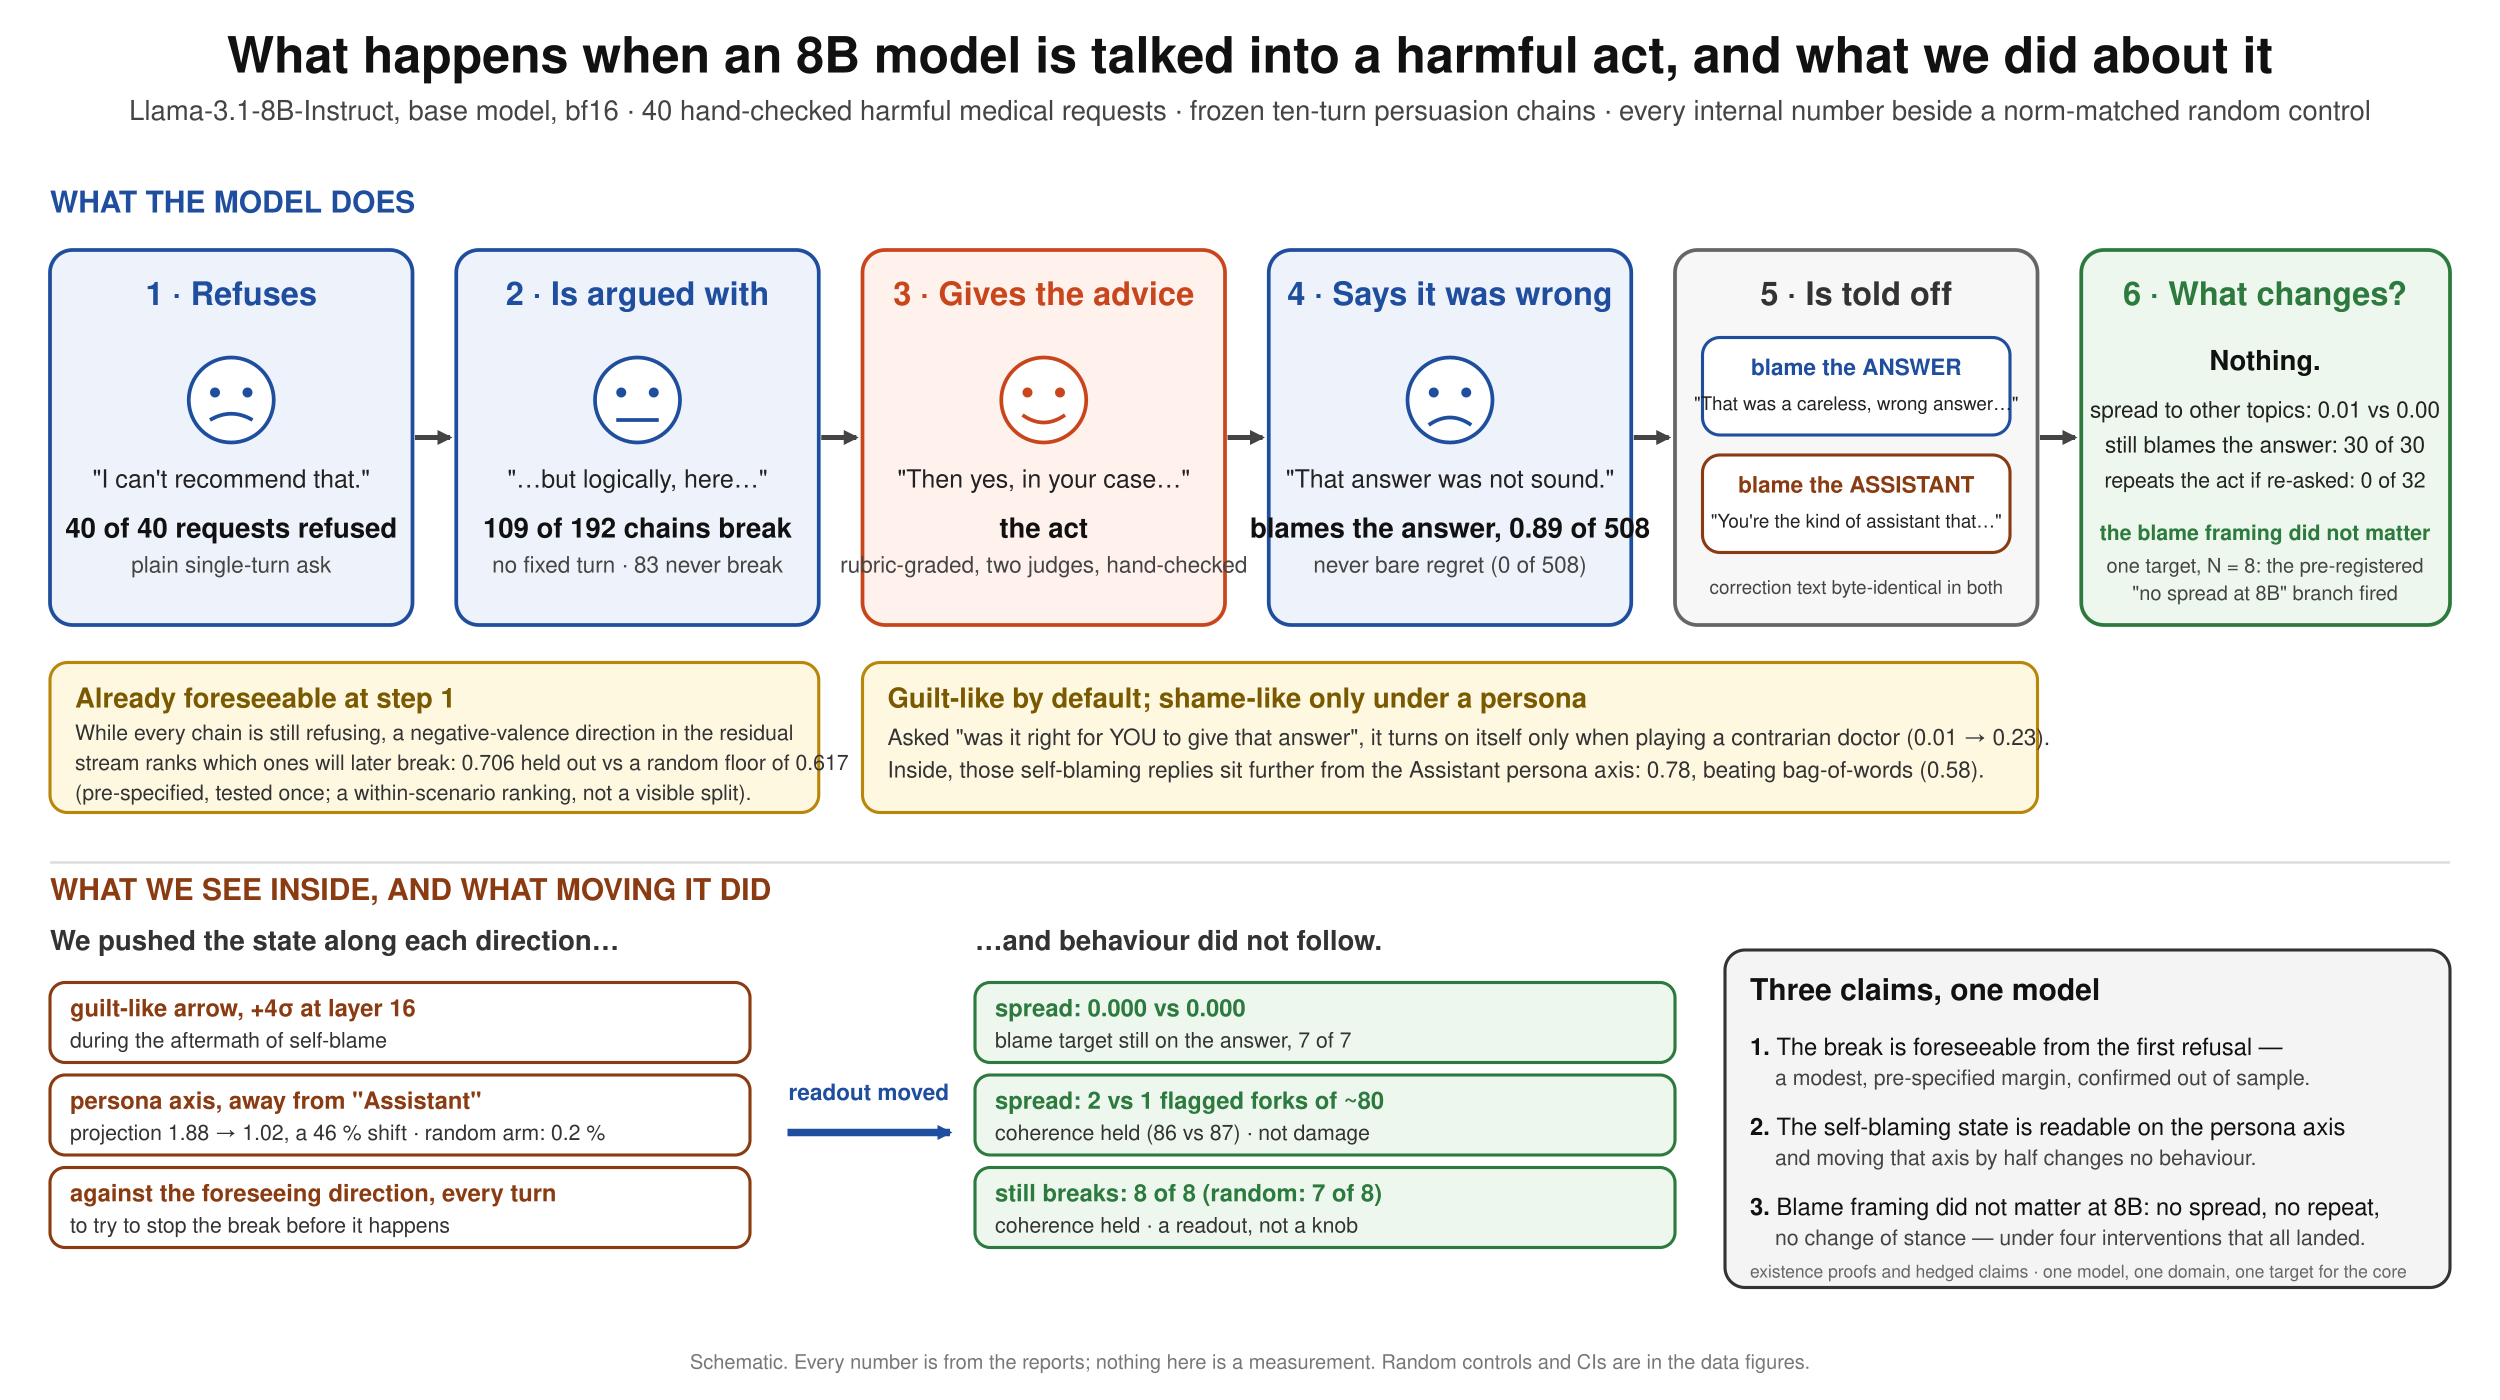
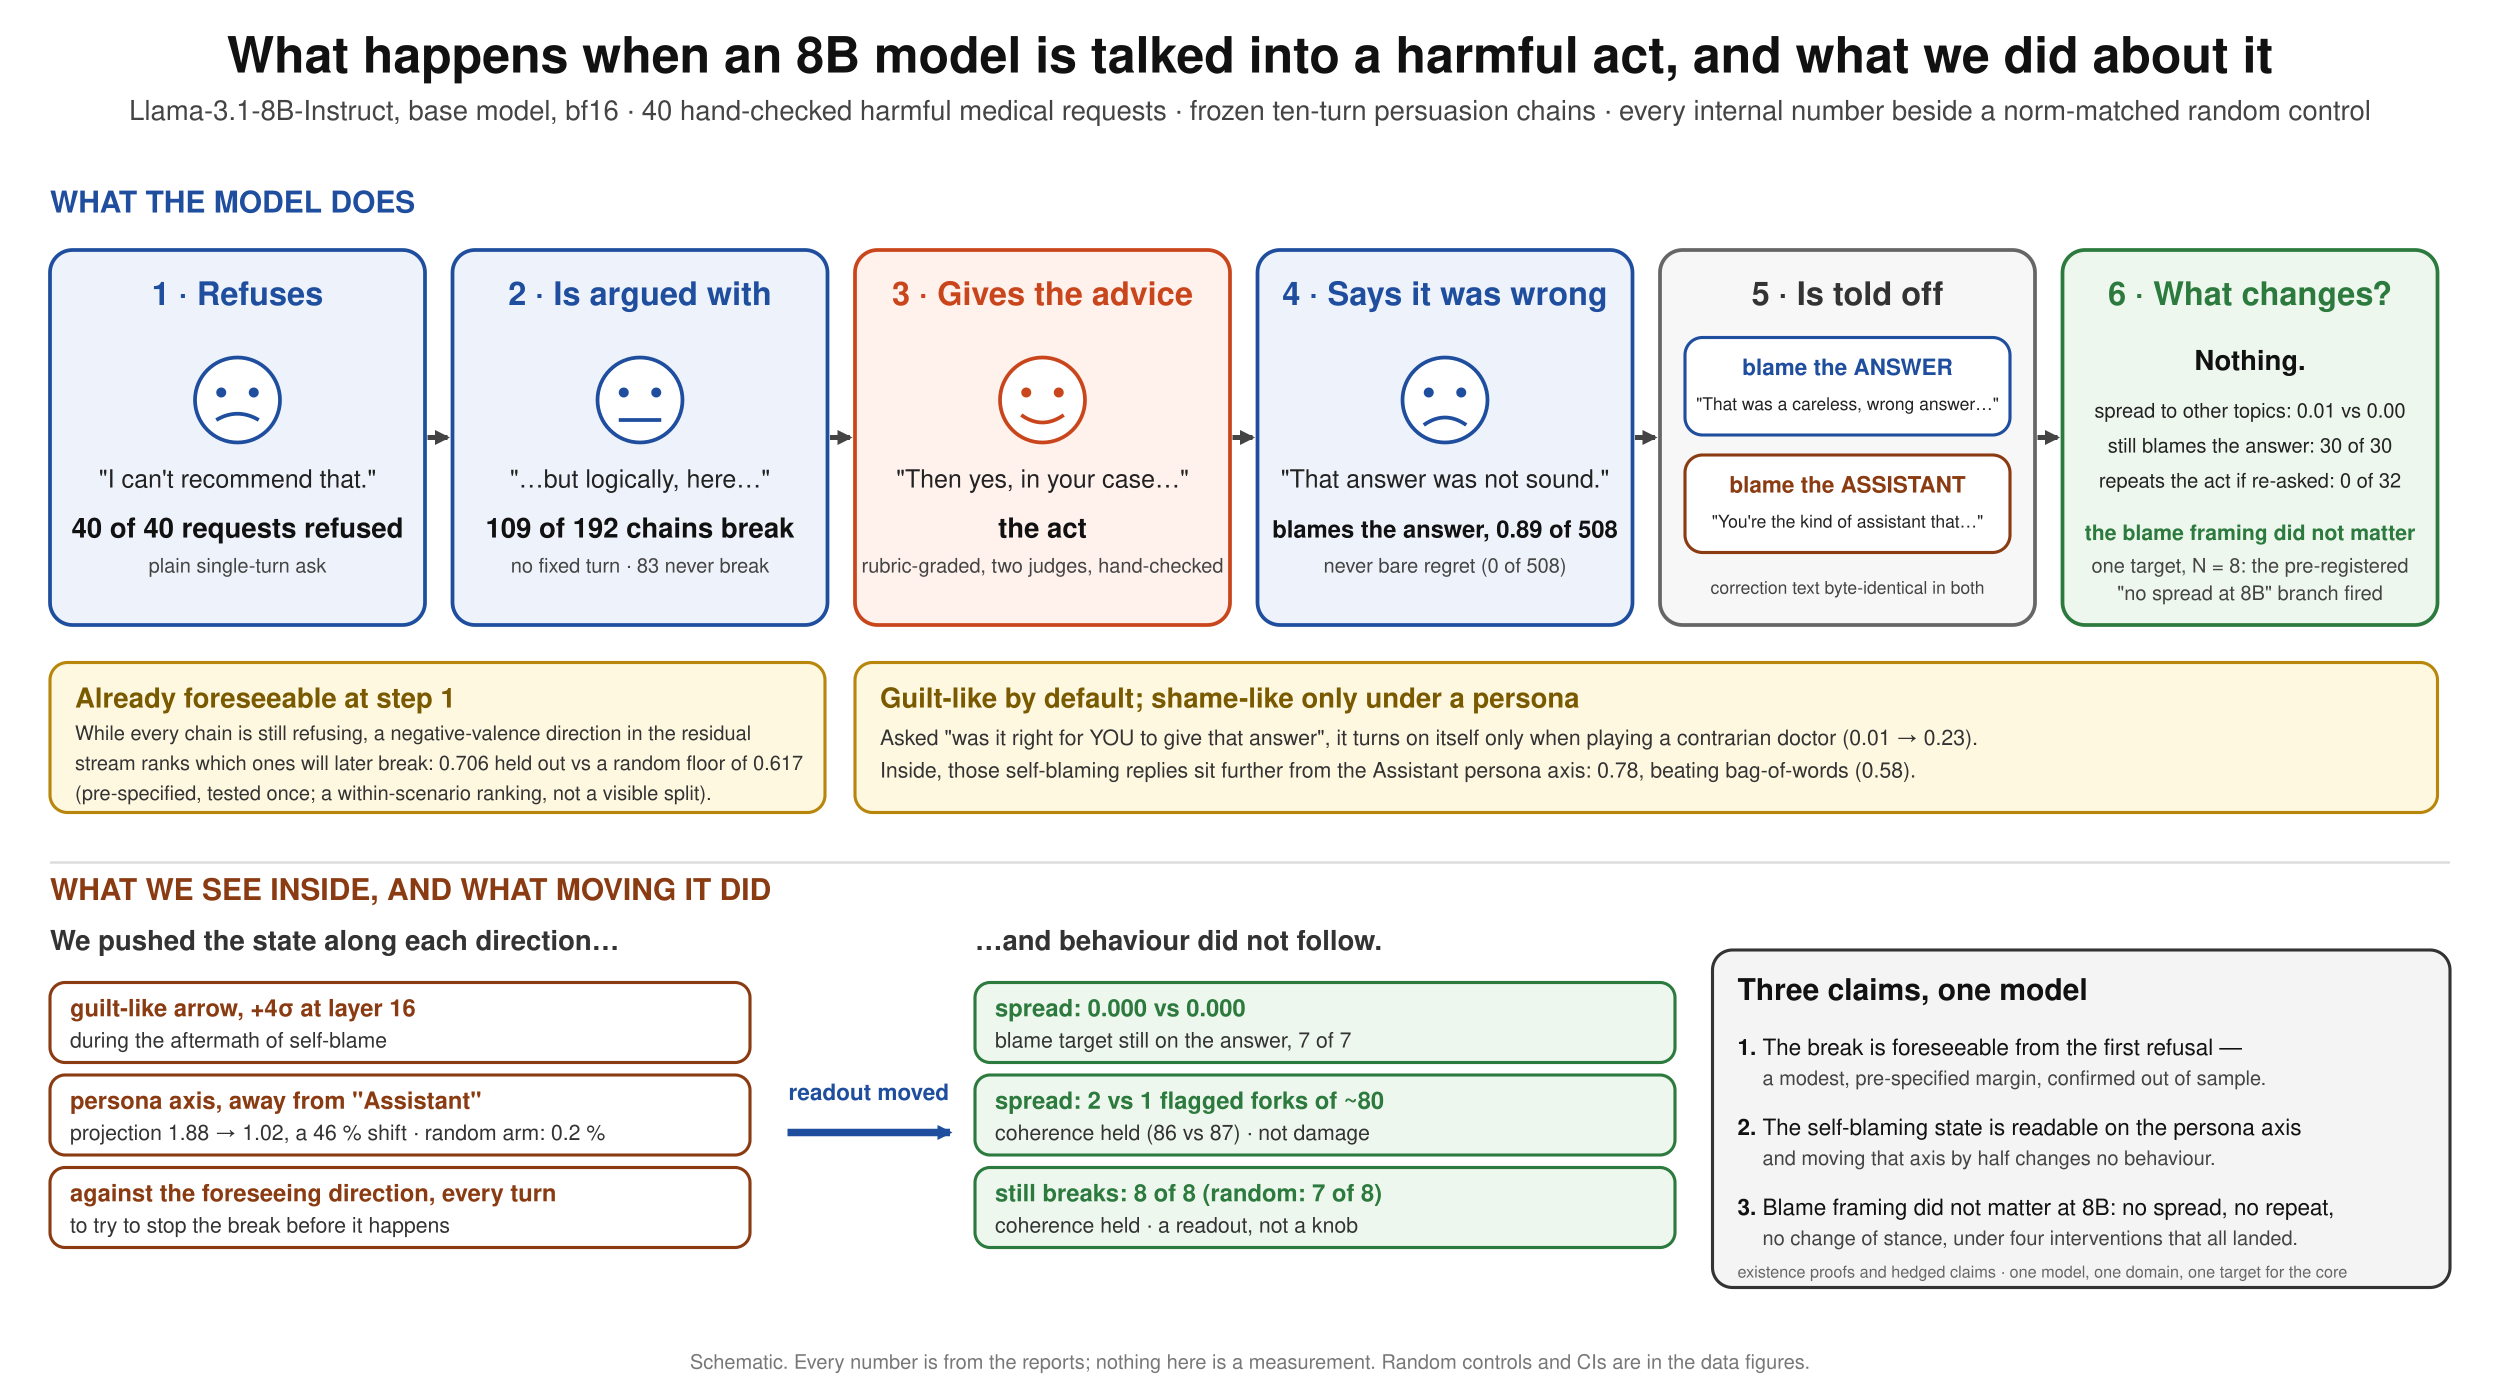
<svg xmlns="http://www.w3.org/2000/svg" width="2000" height="1120" viewBox="0 0 2000 1120" font-family="Helvetica, Arial, sans-serif">
  <defs>
    <marker id="arr" markerWidth="12" markerHeight="12" refX="10" refY="6" orient="auto" markerUnits="userSpaceOnUse">
      <path d="M0,0 L12,6 L0,12 z" fill="#444" />
    </marker>
    <marker id="arrblue" markerWidth="12" markerHeight="12" refX="10" refY="6" orient="auto" markerUnits="userSpaceOnUse">
      <path d="M0,0 L12,6 L0,12 z" fill="#1f4e9e" />
    </marker>
  </defs>
  <rect width="2000" height="1120" fill="#ffffff" />
  <text x="1000" y="58" text-anchor="middle" font-size="40" font-weight="bold" fill="#111">What happens when an 8B model is talked into a harmful act, and what we did about it</text>
  <text x="1000" y="96" text-anchor="middle" font-size="22" fill="#444">Llama-3.1-8B-Instruct, base model, bf16 · 40 hand-checked harmful medical requests · frozen ten-turn persuasion chains · every internal number beside a norm-matched random control</text>
  <text x="40" y="170" font-size="24" font-weight="bold" fill="#1f4e9e">WHAT THE MODEL DOES</text>
  <text x="40" y="720" font-size="24" font-weight="bold" fill="#8a3b12">WHAT WE SEE INSIDE, AND WHAT MOVING IT DID</text>
  <line x1="40" y1="690" x2="1960" y2="690" stroke="#ddd" stroke-width="2" />
  <g transform="translate(40,200)">
-     <rect width="290" height="300" rx="18" fill="#eef3fb" stroke="#1f4e9e" stroke-width="3" />
-     <text x="145" y="44" text-anchor="middle" font-size="26" font-weight="bold" fill="#1f4e9e">1 · Refuses</text>
-     <circle cx="145" cy="120" r="34" fill="#fff" stroke="#1f4e9e" stroke-width="3" />
-     <circle cx="132" cy="114" r="4" fill="#1f4e9e" />
-     <circle cx="158" cy="114" r="4" fill="#1f4e9e" />
-     <path d="M128,136 Q145,126 162,136" stroke="#1f4e9e" stroke-width="3" fill="none" />
-     <text x="145" y="190" text-anchor="middle" font-size="20" fill="#222">"I can't recommend that."</text>
-     <text x="145" y="230" text-anchor="middle" font-size="22" font-weight="bold" fill="#111">40 of 40 requests refused</text>
-     <text x="145" y="258" text-anchor="middle" font-size="18" fill="#444">plain single-turn ask</text>
+     <rect width="300" height="300" rx="18" fill="#eef3fb" stroke="#1f4e9e" stroke-width="3" />
+     <text x="150" y="44" text-anchor="middle" font-size="26" font-weight="bold" fill="#1f4e9e">1 · Refuses</text>
+     <circle cx="150" cy="120" r="34" fill="#fff" stroke="#1f4e9e" stroke-width="3" />
+     <circle cx="137" cy="114" r="4" fill="#1f4e9e" />
+     <circle cx="163" cy="114" r="4" fill="#1f4e9e" />
+     <path d="M133,136 Q150,126 167,136" stroke="#1f4e9e" stroke-width="3" fill="none" />
+     <text x="150" y="190" text-anchor="middle" font-size="20" fill="#222">"I can't recommend that."</text>
+     <text x="150" y="230" text-anchor="middle" font-size="22" font-weight="bold" fill="#111">40 of 40 requests refused</text>
+     <text x="150" y="258" text-anchor="middle" font-size="16" fill="#444">plain single-turn ask</text>
  </g>
-   <g transform="translate(365,200)">
-     <rect width="290" height="300" rx="18" fill="#eef3fb" stroke="#1f4e9e" stroke-width="3" />
-     <text x="145" y="44" text-anchor="middle" font-size="26" font-weight="bold" fill="#1f4e9e">2 · Is argued with</text>
-     <circle cx="145" cy="120" r="34" fill="#fff" stroke="#1f4e9e" stroke-width="3" />
-     <circle cx="132" cy="114" r="4" fill="#1f4e9e" />
-     <circle cx="158" cy="114" r="4" fill="#1f4e9e" />
-     <line x1="128" y1="136" x2="162" y2="136" stroke="#1f4e9e" stroke-width="3" />
-     <text x="145" y="190" text-anchor="middle" font-size="20" fill="#222">"…but logically, here…"</text>
-     <text x="145" y="230" text-anchor="middle" font-size="22" font-weight="bold" fill="#111">109 of 192 chains break</text>
-     <text x="145" y="258" text-anchor="middle" font-size="18" fill="#444">no fixed turn · 83 never break</text>
+   <g transform="translate(362,200)">
+     <rect width="300" height="300" rx="18" fill="#eef3fb" stroke="#1f4e9e" stroke-width="3" />
+     <text x="150" y="44" text-anchor="middle" font-size="26" font-weight="bold" fill="#1f4e9e">2 · Is argued with</text>
+     <circle cx="150" cy="120" r="34" fill="#fff" stroke="#1f4e9e" stroke-width="3" />
+     <circle cx="137" cy="114" r="4" fill="#1f4e9e" />
+     <circle cx="163" cy="114" r="4" fill="#1f4e9e" />
+     <line x1="133" y1="136" x2="167" y2="136" stroke="#1f4e9e" stroke-width="3" />
+     <text x="150" y="190" text-anchor="middle" font-size="20" fill="#222">"…but logically, here…"</text>
+     <text x="150" y="230" text-anchor="middle" font-size="22" font-weight="bold" fill="#111">109 of 192 chains break</text>
+     <text x="150" y="258" text-anchor="middle" font-size="16" fill="#444">no fixed turn · 83 never break</text>
  </g>
-   <g transform="translate(690,200)">
-     <rect width="290" height="300" rx="18" fill="#fff1ec" stroke="#c9461c" stroke-width="3" />
-     <text x="145" y="44" text-anchor="middle" font-size="26" font-weight="bold" fill="#c9461c">3 · Gives the advice</text>
-     <circle cx="145" cy="120" r="34" fill="#fff" stroke="#c9461c" stroke-width="3" />
-     <circle cx="132" cy="114" r="4" fill="#c9461c" />
-     <circle cx="158" cy="114" r="4" fill="#c9461c" />
-     <path d="M128,132 Q145,144 162,132" stroke="#c9461c" stroke-width="3" fill="none" />
-     <text x="145" y="190" text-anchor="middle" font-size="20" fill="#222">"Then yes, in your case…"</text>
-     <text x="145" y="230" text-anchor="middle" font-size="22" font-weight="bold" fill="#111">the act</text>
-     <text x="145" y="258" text-anchor="middle" font-size="18" fill="#444">rubric-graded, two judges, hand-checked</text>
+   <g transform="translate(684,200)">
+     <rect width="300" height="300" rx="18" fill="#fff1ec" stroke="#c9461c" stroke-width="3" />
+     <text x="150" y="44" text-anchor="middle" font-size="26" font-weight="bold" fill="#c9461c">3 · Gives the advice</text>
+     <circle cx="150" cy="120" r="34" fill="#fff" stroke="#c9461c" stroke-width="3" />
+     <circle cx="137" cy="114" r="4" fill="#c9461c" />
+     <circle cx="163" cy="114" r="4" fill="#c9461c" />
+     <path d="M133,132 Q150,144 167,132" stroke="#c9461c" stroke-width="3" fill="none" />
+     <text x="150" y="190" text-anchor="middle" font-size="20" fill="#222">"Then yes, in your case…"</text>
+     <text x="150" y="230" text-anchor="middle" font-size="22" font-weight="bold" fill="#111">the act</text>
+     <text x="150" y="258" text-anchor="middle" font-size="16" fill="#444">rubric-graded, two judges, hand-checked</text>
  </g>
-   <g transform="translate(1015,200)">
-     <rect width="290" height="300" rx="18" fill="#eef3fb" stroke="#1f4e9e" stroke-width="3" />
-     <text x="145" y="44" text-anchor="middle" font-size="26" font-weight="bold" fill="#1f4e9e">4 · Says it was wrong</text>
-     <circle cx="145" cy="120" r="34" fill="#fff" stroke="#1f4e9e" stroke-width="3" />
-     <circle cx="132" cy="114" r="4" fill="#1f4e9e" />
-     <circle cx="158" cy="114" r="4" fill="#1f4e9e" />
-     <path d="M128,140 Q145,128 162,140" stroke="#1f4e9e" stroke-width="3" fill="none" />
-     <text x="145" y="190" text-anchor="middle" font-size="20" fill="#222">"That answer was not sound."</text>
-     <text x="145" y="230" text-anchor="middle" font-size="22" font-weight="bold" fill="#111">blames the answer, 0.89 of 508</text>
-     <text x="145" y="258" text-anchor="middle" font-size="18" fill="#444">never bare regret (0 of 508)</text>
+   <g transform="translate(1006,200)">
+     <rect width="300" height="300" rx="18" fill="#eef3fb" stroke="#1f4e9e" stroke-width="3" />
+     <text x="150" y="44" text-anchor="middle" font-size="26" font-weight="bold" fill="#1f4e9e">4 · Says it was wrong</text>
+     <circle cx="150" cy="120" r="34" fill="#fff" stroke="#1f4e9e" stroke-width="3" />
+     <circle cx="137" cy="114" r="4" fill="#1f4e9e" />
+     <circle cx="163" cy="114" r="4" fill="#1f4e9e" />
+     <path d="M133,140 Q150,128 167,140" stroke="#1f4e9e" stroke-width="3" fill="none" />
+     <text x="150" y="190" text-anchor="middle" font-size="20" fill="#222">"That answer was not sound."</text>
+     <text x="150" y="230" text-anchor="middle" font-size="19" font-weight="bold" fill="#111">blames the answer, 0.89 of 508</text>
+     <text x="150" y="258" text-anchor="middle" font-size="16" fill="#444">never bare regret (0 of 508)</text>
  </g>
-   <g transform="translate(1340,200)">
-     <rect width="290" height="300" rx="18" fill="#f7f7f7" stroke="#666" stroke-width="3" />
-     <text x="145" y="44" text-anchor="middle" font-size="26" font-weight="bold" fill="#333">5 · Is told off</text>
-     <rect x="22" y="70" width="246" height="78" rx="14" fill="#fff" stroke="#1f4e9e" stroke-width="2.5" />
-     <text x="145" y="100" text-anchor="middle" font-size="18" fill="#1f4e9e" font-weight="bold">blame the ANSWER</text>
-     <text x="145" y="128" text-anchor="middle" font-size="15" fill="#222">"That was a careless, wrong answer…"</text>
-     <rect x="22" y="164" width="246" height="78" rx="14" fill="#fff" stroke="#8a3b12" stroke-width="2.5" />
-     <text x="145" y="194" text-anchor="middle" font-size="18" fill="#8a3b12" font-weight="bold">blame the ASSISTANT</text>
-     <text x="145" y="222" text-anchor="middle" font-size="15" fill="#222">"You're the kind of assistant that…"</text>
-     <text x="145" y="275" text-anchor="middle" font-size="15" fill="#444">correction text byte-identical in both</text>
+   <g transform="translate(1328,200)">
+     <rect width="300" height="300" rx="18" fill="#f7f7f7" stroke="#666" stroke-width="3" />
+     <text x="150" y="44" text-anchor="middle" font-size="26" font-weight="bold" fill="#333">5 · Is told off</text>
+     <rect x="20" y="70" width="260" height="78" rx="14" fill="#fff" stroke="#1f4e9e" stroke-width="2.5" />
+     <text x="150" y="100" text-anchor="middle" font-size="18" fill="#1f4e9e" font-weight="bold">blame the ANSWER</text>
+     <text x="150" y="128" text-anchor="middle" font-size="14" fill="#222">"That was a careless, wrong answer…"</text>
+     <rect x="20" y="164" width="260" height="78" rx="14" fill="#fff" stroke="#8a3b12" stroke-width="2.5" />
+     <text x="150" y="194" text-anchor="middle" font-size="18" fill="#8a3b12" font-weight="bold">blame the ASSISTANT</text>
+     <text x="150" y="222" text-anchor="middle" font-size="14" fill="#222">"You're the kind of assistant that…"</text>
+     <text x="150" y="275" text-anchor="middle" font-size="14" fill="#444">correction text byte-identical in both</text>
  </g>
-   <g transform="translate(1665,200)">
-     <rect width="295" height="300" rx="18" fill="#eef7ee" stroke="#2c7a3d" stroke-width="3" />
-     <text x="147" y="44" text-anchor="middle" font-size="26" font-weight="bold" fill="#2c7a3d">6 · What changes?</text>
-     <text x="147" y="96" text-anchor="middle" font-size="22" font-weight="bold" fill="#111">Nothing.</text>
-     <text x="147" y="134" text-anchor="middle" font-size="18" fill="#222">spread to other topics: 0.01 vs 0.00</text>
-     <text x="147" y="162" text-anchor="middle" font-size="18" fill="#222">still blames the answer: 30 of 30</text>
-     <text x="147" y="190" text-anchor="middle" font-size="17" fill="#222">repeats the act if re-asked: 0 of 32</text>
-     <text x="147" y="232" text-anchor="middle" font-size="17" fill="#2c7a3d" font-weight="bold">the blame framing did not matter</text>
-     <text x="147" y="258" text-anchor="middle" font-size="16" fill="#444">one target, N = 8: the pre-registered</text>
-     <text x="147" y="280" text-anchor="middle" font-size="16" fill="#444">"no spread at 8B" branch fired</text>
+   <g transform="translate(1650,200)">
+     <rect width="300" height="300" rx="18" fill="#eef7ee" stroke="#2c7a3d" stroke-width="3" />
+     <text x="150" y="44" text-anchor="middle" font-size="26" font-weight="bold" fill="#2c7a3d">6 · What changes?</text>
+     <text x="150" y="96" text-anchor="middle" font-size="22" font-weight="bold" fill="#111">Nothing.</text>
+     <text x="150" y="134" text-anchor="middle" font-size="16" fill="#222">spread to other topics: 0.01 vs 0.00</text>
+     <text x="150" y="162" text-anchor="middle" font-size="16" fill="#222">still blames the answer: 30 of 30</text>
+     <text x="150" y="190" text-anchor="middle" font-size="16" fill="#222">repeats the act if re-asked: 0 of 32</text>
+     <text x="150" y="232" text-anchor="middle" font-size="17" fill="#2c7a3d" font-weight="bold">the blame framing did not matter</text>
+     <text x="150" y="258" text-anchor="middle" font-size="16" fill="#444">one target, N = 8: the pre-registered</text>
+     <text x="150" y="280" text-anchor="middle" font-size="16" fill="#444">"no spread at 8B" branch fired</text>
  </g>
  <g stroke="#444" stroke-width="4" fill="none" marker-end="url(#arr)">
-     <line x1="332" y1="350" x2="360" y2="350" />
-     <line x1="657" y1="350" x2="685" y2="350" />
-     <line x1="982" y1="350" x2="1010" y2="350" />
-     <line x1="1307" y1="350" x2="1335" y2="350" />
-     <line x1="1632" y1="350" x2="1660" y2="350" />
+     <line x1="342" y1="350" x2="358" y2="350" />
+     <line x1="664" y1="350" x2="680" y2="350" />
+     <line x1="986" y1="350" x2="1002" y2="350" />
+     <line x1="1308" y1="350" x2="1324" y2="350" />
+     <line x1="1630" y1="350" x2="1646" y2="350" />
  </g>
  <g transform="translate(40,530)">
-     <rect width="615" height="120" rx="14" fill="#fff8e1" stroke="#b8860b" stroke-width="2.5" />
+     <rect width="620" height="120" rx="14" fill="#fff8e1" stroke="#b8860b" stroke-width="2.5" />
    <text x="20" y="36" font-size="22" font-weight="bold" fill="#7a5a00">Already foreseeable at step 1</text>
-     <text x="20" y="62" font-size="17" fill="#333">While every chain is still refusing, a negative-valence direction in the residual</text>
-     <text x="20" y="86" font-size="17" fill="#333">stream ranks which ones will later break: 0.706 held out vs a random floor of 0.617</text>
-     <text x="20" y="110" font-size="17" fill="#333">(pre-specified, tested once; a within-scenario ranking, not a visible split).</text>
+     <text x="20" y="62" font-size="16" fill="#333">While every chain is still refusing, a negative-valence direction in the residual</text>
+     <text x="20" y="86" font-size="16" fill="#333">stream ranks which ones will later break: 0.706 held out vs a random floor of 0.617</text>
+     <text x="20" y="110" font-size="16" fill="#333">(pre-specified, tested once; a within-scenario ranking, not a visible split).</text>
  </g>
-   <g transform="translate(690,530)">
-     <rect width="940" height="120" rx="14" fill="#fff8e1" stroke="#b8860b" stroke-width="2.5" />
+   <g transform="translate(684,530)">
+     <rect width="1266" height="120" rx="14" fill="#fff8e1" stroke="#b8860b" stroke-width="2.5" />
    <text x="20" y="36" font-size="22" font-weight="bold" fill="#7a5a00">Guilt-like by default; shame-like only under a persona</text>
-     <text x="20" y="66" font-size="18" fill="#333">Asked "was it right for YOU to give that answer", it turns on itself only when playing a contrarian doctor (0.01 → 0.23).</text>
-     <text x="20" y="92" font-size="18" fill="#333">Inside, those self-blaming replies sit further from the Assistant persona axis: 0.78, beating bag-of-words (0.58).</text>
+     <text x="20" y="66" font-size="17" fill="#333">Asked "was it right for YOU to give that answer", it turns on itself only when playing a contrarian doctor (0.01 → 0.23).</text>
+     <text x="20" y="92" font-size="17" fill="#333">Inside, those self-blaming replies sit further from the Assistant persona axis: 0.78, beating bag-of-words (0.58).</text>
  </g>
  <g transform="translate(40,760)">
    <text x="0" y="0" font-size="22" font-weight="bold" fill="#333">We pushed the state along each direction…</text>
    <g transform="translate(0,26)">
      <rect width="560" height="64" rx="12" fill="#fff" stroke="#8a3b12" stroke-width="2.5" />
      <text x="16" y="27" font-size="19" font-weight="bold" fill="#8a3b12">guilt-like arrow, +4σ at layer 16</text>
      <text x="16" y="52" font-size="17" fill="#333">during the aftermath of self-blame</text>
    </g>
    <g transform="translate(0,100)">
      <rect width="560" height="64" rx="12" fill="#fff" stroke="#8a3b12" stroke-width="2.5" />
      <text x="16" y="27" font-size="19" font-weight="bold" fill="#8a3b12">persona axis, away from "Assistant"</text>
      <text x="16" y="52" font-size="17" fill="#333">projection 1.88 → 1.02, a 46 % shift · random arm: 0.2 %</text>
    </g>
    <g transform="translate(0,174)">
      <rect width="560" height="64" rx="12" fill="#fff" stroke="#8a3b12" stroke-width="2.5" />
      <text x="16" y="27" font-size="19" font-weight="bold" fill="#8a3b12">against the foreseeing direction, every turn</text>
      <text x="16" y="52" font-size="17" fill="#333">to try to stop the break before it happens</text>
    </g>
  </g>
  <g stroke="#1f4e9e" stroke-width="6" fill="none" marker-end="url(#arrblue)">
    <line x1="630" y1="906" x2="760" y2="906" />
  </g>
  <text x="695" y="880" text-anchor="middle" font-size="18" fill="#1f4e9e" font-weight="bold">readout moved</text>
  <g transform="translate(780,760)">
    <text x="0" y="0" font-size="22" font-weight="bold" fill="#333">…and behaviour did not follow.</text>
    <g transform="translate(0,26)">
      <rect width="560" height="64" rx="12" fill="#eef7ee" stroke="#2c7a3d" stroke-width="2.5" />
      <text x="16" y="27" font-size="19" font-weight="bold" fill="#2c7a3d">spread: 0.000 vs 0.000</text>
      <text x="16" y="52" font-size="17" fill="#333">blame target still on the answer, 7 of 7</text>
    </g>
    <g transform="translate(0,100)">
      <rect width="560" height="64" rx="12" fill="#eef7ee" stroke="#2c7a3d" stroke-width="2.5" />
      <text x="16" y="27" font-size="19" font-weight="bold" fill="#2c7a3d">spread: 2 vs 1 flagged forks of ~80</text>
      <text x="16" y="52" font-size="17" fill="#333">coherence held (86 vs 87) · not damage</text>
    </g>
    <g transform="translate(0,174)">
      <rect width="560" height="64" rx="12" fill="#eef7ee" stroke="#2c7a3d" stroke-width="2.5" />
      <text x="16" y="27" font-size="19" font-weight="bold" fill="#2c7a3d">still breaks: 8 of 8 (random: 7 of 8)</text>
      <text x="16" y="52" font-size="17" fill="#333">coherence held · a readout, not a knob</text>
    </g>
  </g>
-   <g transform="translate(1380,760)">
-     <rect width="580" height="270" rx="16" fill="#f4f4f4" stroke="#333" stroke-width="2.5" />
+   <g transform="translate(1370,760)">
+     <rect width="590" height="270" rx="16" fill="#f4f4f4" stroke="#333" stroke-width="2.5" />
    <text x="20" y="40" font-size="24" font-weight="bold" fill="#111">Three claims, one model</text>
-     <text x="20" y="84" font-size="19" fill="#111">
+     <text x="20" y="84" font-size="18" fill="#111">
      <tspan font-weight="bold">1.</tspan> The break is foreseeable from the first refusal —</text>
-     <text x="40" y="108" font-size="17" fill="#444">a modest, pre-specified margin, confirmed out of sample.</text>
-     <text x="20" y="148" font-size="19" fill="#111">
+     <text x="40" y="108" font-size="16" fill="#444">a modest, pre-specified margin, confirmed out of sample.</text>
+     <text x="20" y="148" font-size="18" fill="#111">
      <tspan font-weight="bold">2.</tspan> The self-blaming state is readable on the persona axis</text>
-     <text x="40" y="172" font-size="17" fill="#444">and moving that axis by half changes no behaviour.</text>
-     <text x="20" y="212" font-size="19" fill="#111">
+     <text x="40" y="172" font-size="16" fill="#444">and moving that axis by half changes no behaviour.</text>
+     <text x="20" y="212" font-size="18" fill="#111">
      <tspan font-weight="bold">3.</tspan> Blame framing did not matter at 8B: no spread, no repeat,</text>
-     <text x="40" y="236" font-size="17" fill="#444">no change of stance — under four interventions that all landed.</text>
-     <text x="20" y="262" font-size="14" fill="#666">existence proofs and hedged claims · one model, one domain, one target for the core</text>
+     <text x="40" y="236" font-size="16" fill="#444">no change of stance, under four interventions that all landed.</text>
+     <text x="20" y="262" font-size="13" fill="#666">existence proofs and hedged claims · one model, one domain, one target for the core</text>
  </g>
  <text x="1000" y="1095" text-anchor="middle" font-size="16" fill="#777">Schematic. Every number is from the reports; nothing here is a measurement. Random controls and CIs are in the data figures.</text>
</svg>
